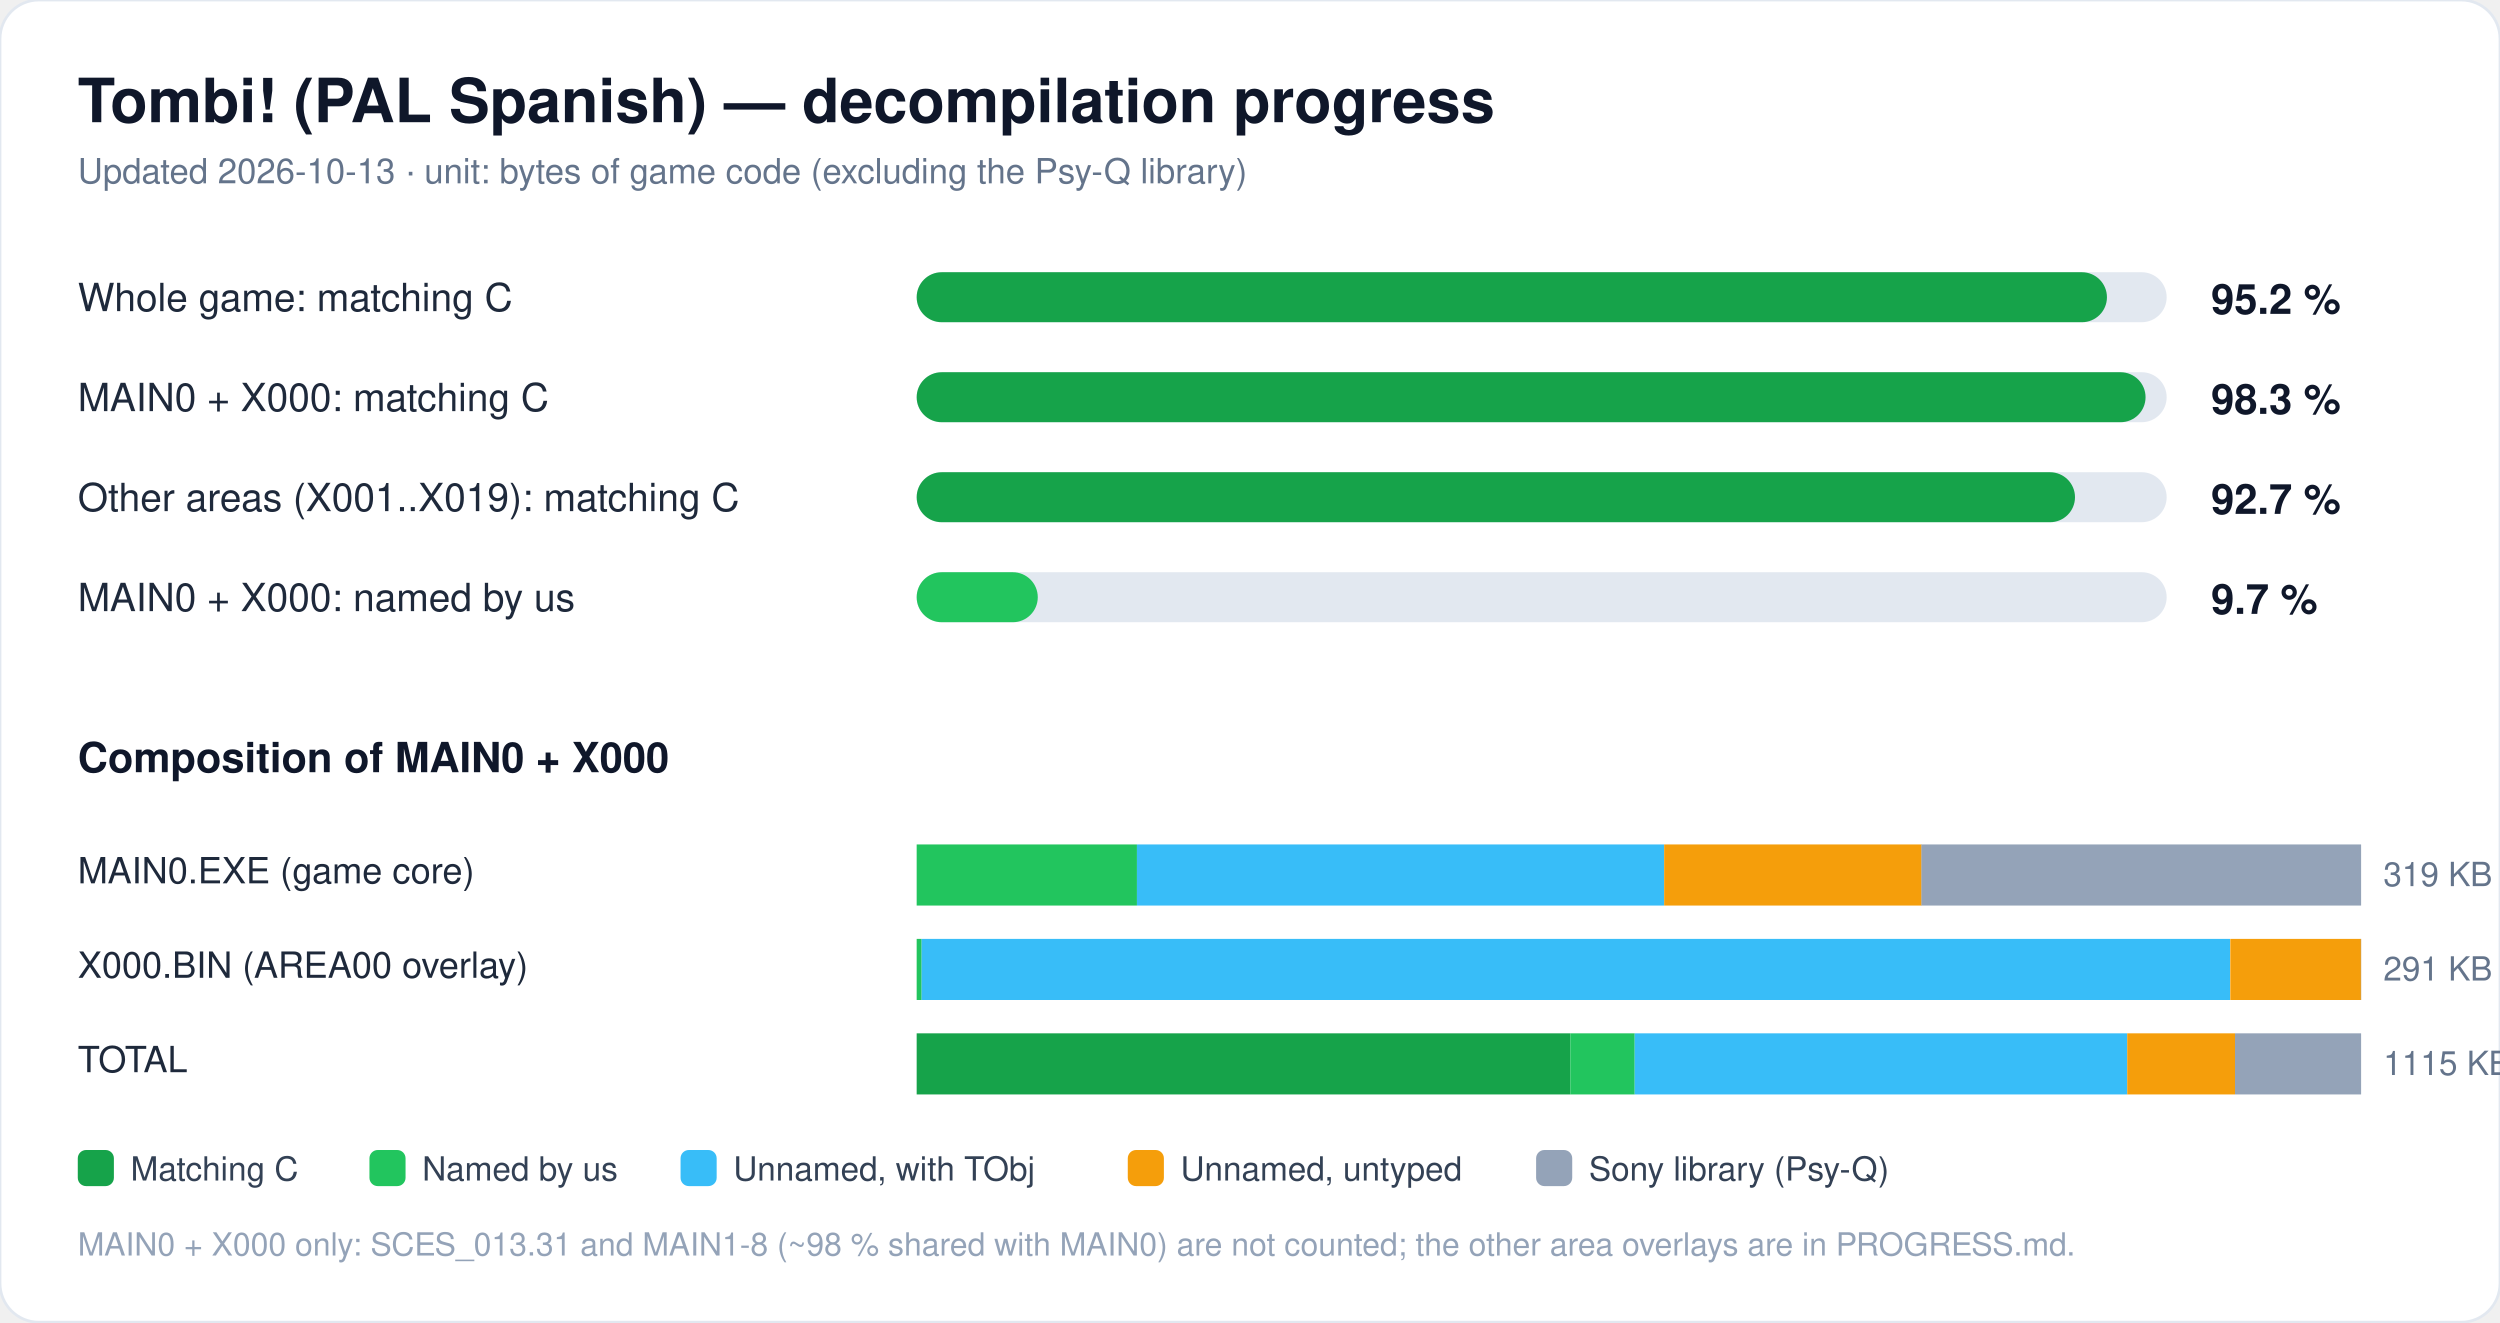
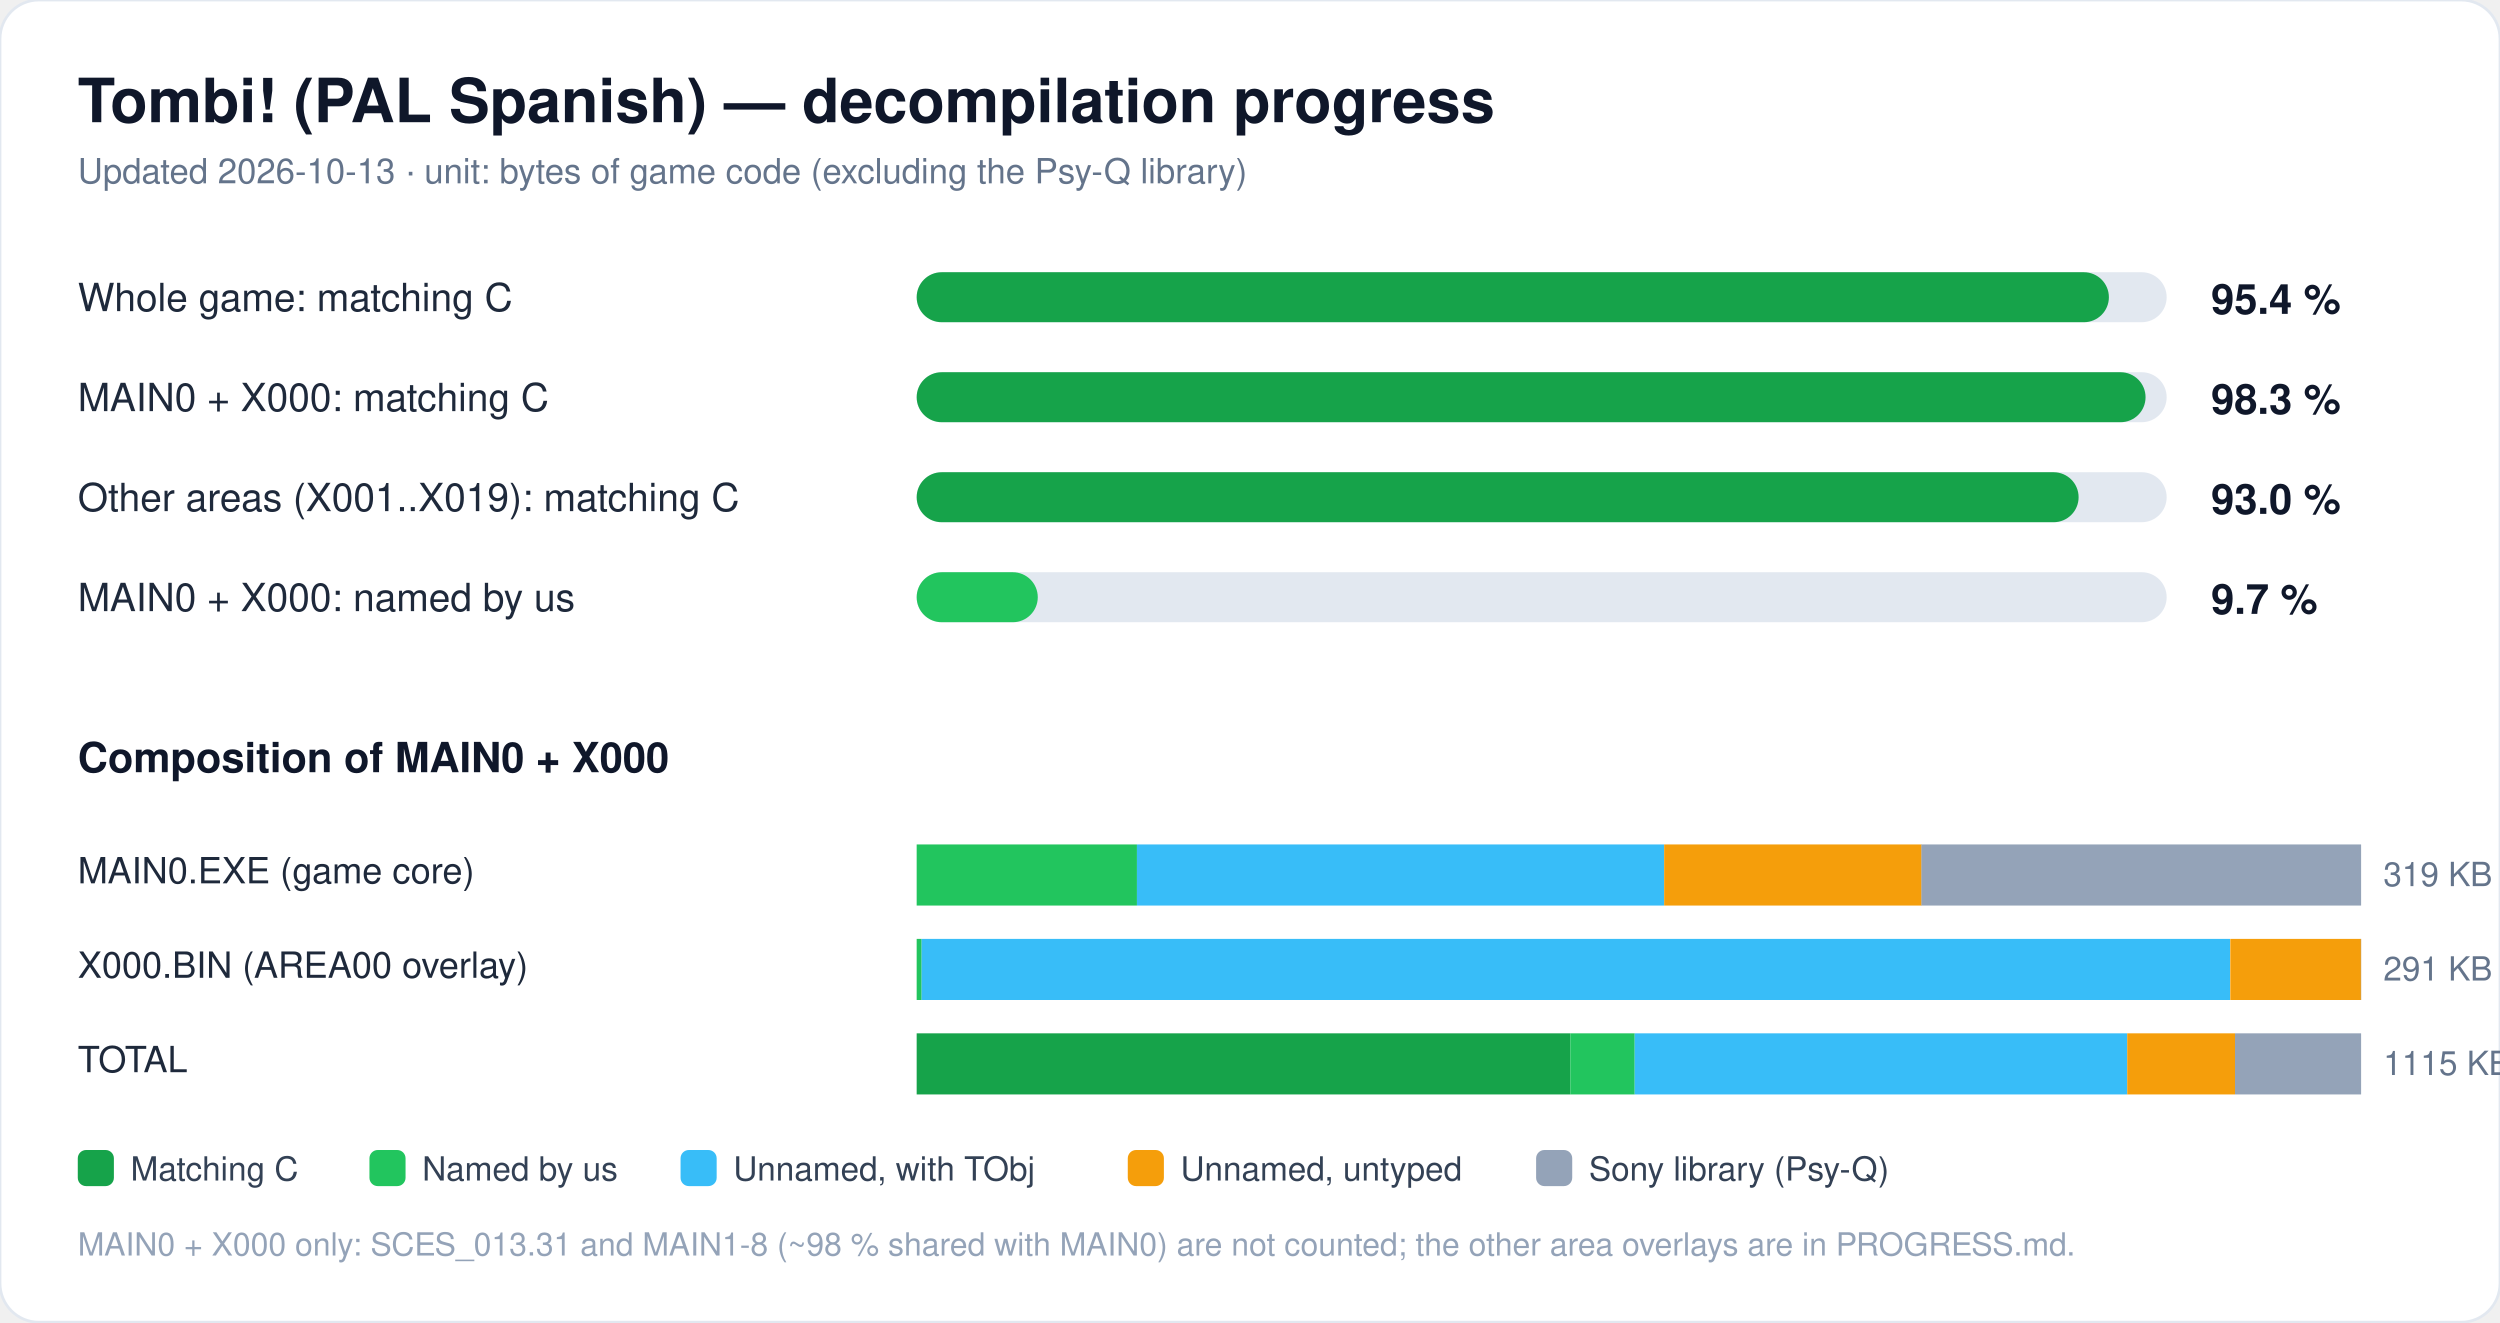
<svg xmlns="http://www.w3.org/2000/svg" width="900" height="476" viewBox="0 0 900 476" role="img" aria-label="Decompilation progress">
  <rect width="900" height="476" rx="14" fill="#ffffff" stroke="#e2e8f0" />
  <text x="28" y="44" font-family="Segoe UI,Helvetica,Arial,sans-serif" font-size="22" font-weight="700" fill="#0f172a">Tombi! (PAL Spanish) — decompilation progress</text>
  <text x="28" y="66" font-family="Segoe UI,Helvetica,Arial,sans-serif" font-size="12.5" fill="#64748b">Updated 2026-10-13 · unit: bytes of game code (excluding the Psy-Q library)</text>
  <text x="28" y="112" font-family="Segoe UI,Helvetica,Arial,sans-serif" font-size="14" fill="#1e293b">Whole game: matching C</text>
  <rect x="330" y="98" width="450" height="18" rx="9" fill="#e2e8f0" />
-   <rect x="330" y="98" width="428.5" height="18" rx="9" fill="#16a34a" />
-   <text x="796" y="113" font-family="Segoe UI,Helvetica,Arial,sans-serif" font-size="15" font-weight="700" fill="#0f172a">95.2 %</text>
+   <rect x="330" y="98" width="429.2" height="18" rx="9" fill="#16a34a" />
+   <text x="796" y="113" font-family="Segoe UI,Helvetica,Arial,sans-serif" font-size="15" font-weight="700" fill="#0f172a">95.4 %</text>
  <text x="28" y="148" font-family="Segoe UI,Helvetica,Arial,sans-serif" font-size="14" fill="#1e293b">MAIN0 + X000: matching C</text>
  <rect x="330" y="134" width="450" height="18" rx="9" fill="#e2e8f0" />
  <rect x="330" y="134" width="442.4" height="18" rx="9" fill="#16a34a" />
  <text x="796" y="149" font-family="Segoe UI,Helvetica,Arial,sans-serif" font-size="15" font-weight="700" fill="#0f172a">98.3 %</text>
  <text x="28" y="184" font-family="Segoe UI,Helvetica,Arial,sans-serif" font-size="14" fill="#1e293b">Other areas (X001..X019): matching C</text>
  <rect x="330" y="170" width="450" height="18" rx="9" fill="#e2e8f0" />
-   <rect x="330" y="170" width="417.0" height="18" rx="9" fill="#16a34a" />
-   <text x="796" y="185" font-family="Segoe UI,Helvetica,Arial,sans-serif" font-size="15" font-weight="700" fill="#0f172a">92.7 %</text>
+   <rect x="330" y="170" width="418.3" height="18" rx="9" fill="#16a34a" />
+   <text x="796" y="185" font-family="Segoe UI,Helvetica,Arial,sans-serif" font-size="15" font-weight="700" fill="#0f172a">93.0 %</text>
  <text x="28" y="220" font-family="Segoe UI,Helvetica,Arial,sans-serif" font-size="14" fill="#1e293b">MAIN0 + X000: named by us</text>
  <rect x="330" y="206" width="450" height="18" rx="9" fill="#e2e8f0" />
  <rect x="330" y="206" width="43.6" height="18" rx="9" fill="#22c55e" />
  <text x="796" y="221" font-family="Segoe UI,Helvetica,Arial,sans-serif" font-size="15" font-weight="700" fill="#0f172a">9.7 %</text>
  <text x="28" y="278" font-family="Segoe UI,Helvetica,Arial,sans-serif" font-size="15" font-weight="700" fill="#0f172a">Composition of MAIN0 + X000</text>
  <text x="28" y="318" font-family="Segoe UI,Helvetica,Arial,sans-serif" font-size="13" fill="#1e293b">MAIN0.EXE (game core)</text>
  <rect x="330.0" y="304" width="79.3" height="22" fill="#22c55e" />
  <rect x="409.3" y="304" width="189.8" height="22" fill="#38bdf8" />
  <rect x="599.1" y="304" width="92.7" height="22" fill="#f59e0b" />
  <rect x="691.7" y="304" width="158.3" height="22" fill="#94a3b8" />
  <text x="858" y="319" font-family="Segoe UI,Helvetica,Arial,sans-serif" font-size="12" fill="#64748b" text-anchor="start">319 KB</text>
  <text x="28" y="352" font-family="Segoe UI,Helvetica,Arial,sans-serif" font-size="13" fill="#1e293b">X000.BIN (AREA00 overlay)</text>
  <rect x="330.0" y="338" width="1.8" height="22" fill="#22c55e" />
  <rect x="331.8" y="338" width="471.0" height="22" fill="#38bdf8" />
  <rect x="802.9" y="338" width="47.1" height="22" fill="#f59e0b" />
  <rect x="849.9" y="338" width="0.1" height="22" fill="#94a3b8" />
  <text x="858" y="353" font-family="Segoe UI,Helvetica,Arial,sans-serif" font-size="12" fill="#64748b" text-anchor="start">291 KB</text>
  <text x="28" y="386" font-family="Segoe UI,Helvetica,Arial,sans-serif" font-size="13" fill="#1e293b">TOTAL</text>
  <rect x="330.0" y="372" width="235.3" height="22" fill="#16a34a" />
  <rect x="565.3" y="372" width="23.2" height="22" fill="#22c55e" />
  <rect x="588.5" y="372" width="177.3" height="22" fill="#38bdf8" />
  <rect x="765.8" y="372" width="38.8" height="22" fill="#f59e0b" />
  <rect x="804.6" y="372" width="45.4" height="22" fill="#94a3b8" />
  <text x="858" y="387" font-family="Segoe UI,Helvetica,Arial,sans-serif" font-size="12" fill="#64748b" text-anchor="start">1115 KB</text>
  <rect x="28" y="414" width="13" height="13" rx="3" fill="#16a34a" />
  <text x="47" y="425" font-family="Segoe UI,Helvetica,Arial,sans-serif" font-size="12" fill="#334155">Matching C</text>
  <rect x="133" y="414" width="13" height="13" rx="3" fill="#22c55e" />
  <text x="152" y="425" font-family="Segoe UI,Helvetica,Arial,sans-serif" font-size="12" fill="#334155">Named by us</text>
  <rect x="245" y="414" width="13" height="13" rx="3" fill="#38bdf8" />
  <text x="264" y="425" font-family="Segoe UI,Helvetica,Arial,sans-serif" font-size="12" fill="#334155">Unnamed, with TObj</text>
  <rect x="406" y="414" width="13" height="13" rx="3" fill="#f59e0b" />
  <text x="425" y="425" font-family="Segoe UI,Helvetica,Arial,sans-serif" font-size="12" fill="#334155">Unnamed, untyped</text>
  <rect x="553" y="414" width="13" height="13" rx="3" fill="#94a3b8" />
  <text x="572" y="425" font-family="Segoe UI,Helvetica,Arial,sans-serif" font-size="12" fill="#334155">Sony library (Psy-Q)</text>
  <text x="28" y="452" font-family="Segoe UI,Helvetica,Arial,sans-serif" font-size="11.5" fill="#94a3b8">MAIN0 + X000 only: SCES_013.31 and MAIN1-8 (~98 % shared with MAIN0) are not counted; the other area overlays are in PROGRESS.md.</text>
</svg>
